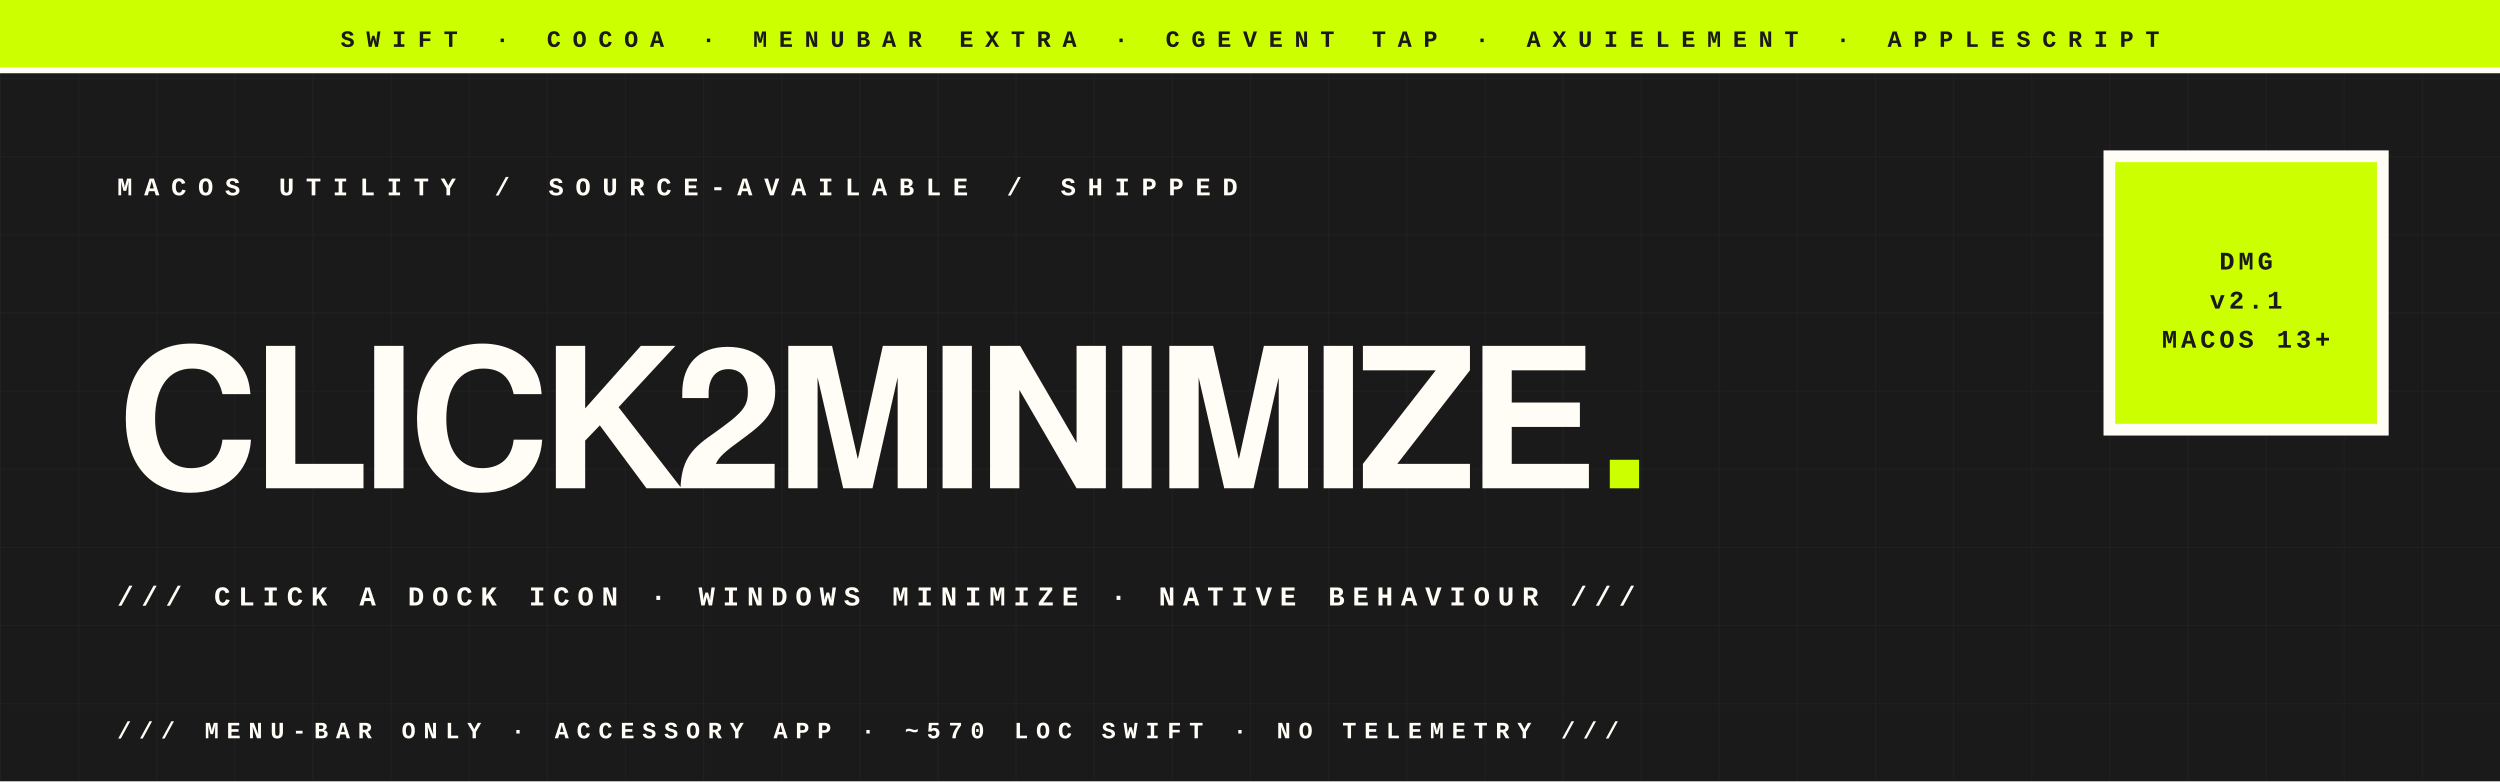
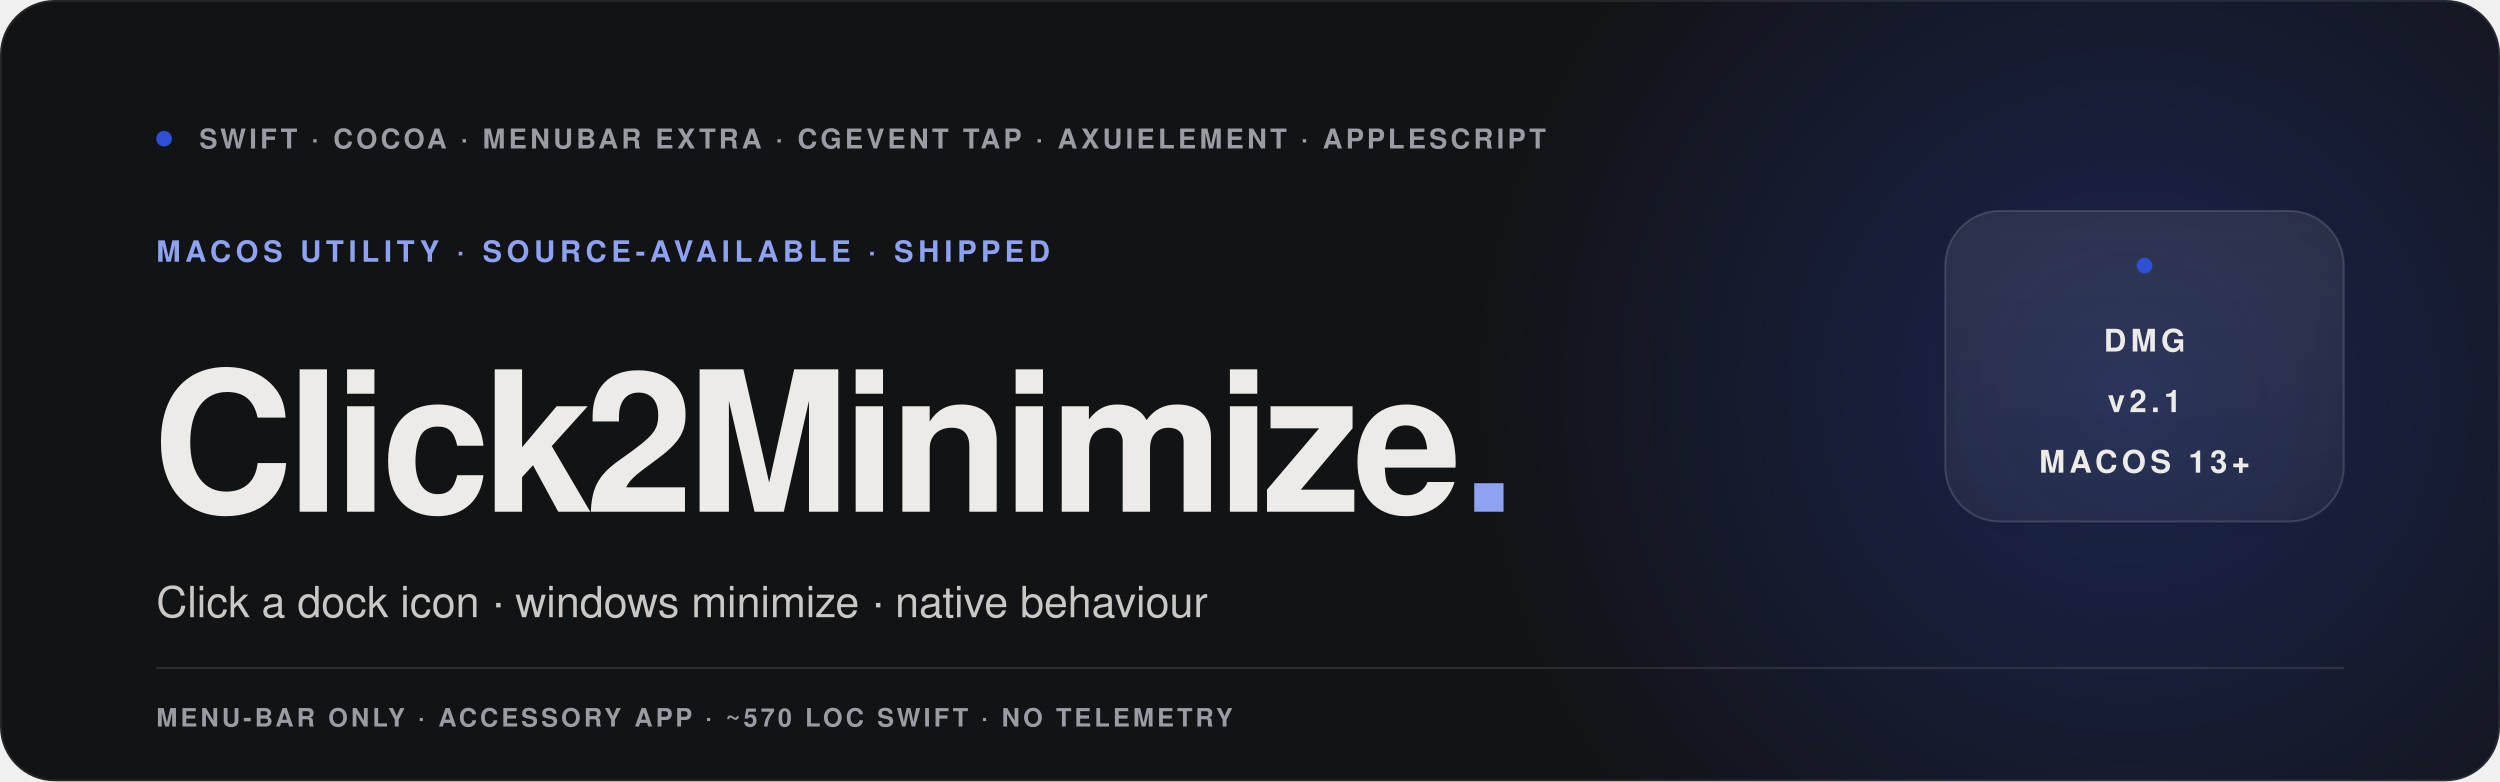
- <svg xmlns="http://www.w3.org/2000/svg" viewBox="0 0 1280 400" width="1280" height="400" role="img" aria-label="Click2Minimize — macOS dock utility">
+ <svg xmlns="http://www.w3.org/2000/svg" viewBox="0 0 1280 400" width="1280" height="400" role="img" aria-label="Click2Minimize: macOS dock utility">
  <defs>
-     <pattern id="grid" width="40" height="40" patternUnits="userSpaceOnUse">
-       <path d="M 40 0 L 0 0 0 40" fill="none" stroke="#FFFDF5" stroke-width="0.5" stroke-opacity="0.06" />
-     </pattern>
+     <radialGradient id="glow" gradientUnits="userSpaceOnUse" cx="1090" cy="200" r="340">
+       <stop offset="0" stop-color="#2E4FD6" stop-opacity=".30" />
+       <stop offset="1" stop-color="#2E4FD6" stop-opacity="0" />
+     </radialGradient>
+     <linearGradient id="card" x1="0" y1="0" x2="0" y2="1">
+       <stop offset="0" stop-color="#FFFFFF" stop-opacity=".08" />
+       <stop offset="1" stop-color="#FFFFFF" stop-opacity=".04" />
+     </linearGradient>
+     <filter id="lift" x="-30%" y="-30%" width="160%" height="170%">
+       <feDropShadow dx="0" dy="12" stdDeviation="16" flood-color="#000000" flood-opacity=".45" />
+     </filter>
    <style>
-       .heading { font-family: 'Helvetica Neue', 'Arial Black', Helvetica, Arial, sans-serif; font-weight: 900; }
-       .mono    { font-family: ui-monospace, 'SF Mono', Menlo, Consolas, 'Courier New', monospace; font-weight: 700; }
+       text { font-family: Satoshi,'Helvetica Neue',Helvetica,Arial,'Liberation Sans',sans-serif; }
    </style>
  </defs>
-   <rect width="1280" height="400" fill="#1A1A1A" />
-   <rect width="1280" height="400" fill="url(#grid)" />
-   <rect x="0" y="0" width="1280" height="36" fill="#CCFF00" />
-   <line x1="0" y1="36" x2="1280" y2="36" stroke="#FFFDF5" stroke-width="3" />
-   <text class="mono" x="640" y="24" text-anchor="middle" font-size="12" fill="#1A1A1A" letter-spacing="6">SWIFT · COCOA · MENUBAR EXTRA · CGEVENT TAP · AXUIELEMENT · APPLESCRIPT</text>
-   <text class="mono" x="60" y="100" font-size="13" fill="#FFFDF5" letter-spacing="6">MACOS UTILITY / SOURCE-AVAILABLE / SHIPPED</text>
-   <text class="heading" x="60" y="250" font-size="100" fill="#FFFDF5" letter-spacing="-4" textLength="1000" lengthAdjust="spacingAndGlyphs">CLICK2MINIMIZE<tspan fill="#CCFF00">.</tspan>
+   <rect width="1280" height="400" rx="28" fill="#121315" />
+   <rect width="1280" height="400" rx="28" fill="url(#glow)" />
+   <rect x="0.5" y="0.5" width="1279" height="399" rx="27.5" fill="none" stroke="#FFFFFF" stroke-opacity=".08" />
+   <circle cx="84" cy="71" r="4" fill="#2E4FD6" />
+   <text x="102" y="76" font-size="14" font-weight="600" letter-spacing="1.68" fill="#9A9CA3">SWIFT · COCOA · MENUBAR EXTRA · CGEVENT TAP · AXUIELEMENT · APPLESCRIPT</text>
+   <text x="80" y="134" font-size="15" font-weight="700" letter-spacing="2.40" fill="#8EA2F4">MACOS UTILITY · SOURCE-AVAILABLE · SHIPPED</text>
+   <text x="78" y="262" font-size="100.0" font-weight="700" letter-spacing="-3.50" fill="#ECEBE7">Click2Minimize<tspan fill="#8EA2F4">.</tspan>
  </text>
-   <text class="mono" x="60" y="310" font-size="14" fill="#FFFDF5" letter-spacing="4">/// CLICK A DOCK ICON · WINDOWS MINIMIZE · NATIVE BEHAVIOUR ///</text>
-   <rect x="1080" y="80" width="140" height="140" fill="#CCFF00" stroke="#FFFDF5" stroke-width="6" />
-   <text class="mono" x="1150" y="138" text-anchor="middle" font-size="13" fill="#1A1A1A" letter-spacing="2">DMG</text>
-   <text class="mono" x="1150" y="158" text-anchor="middle" font-size="13" fill="#1A1A1A" letter-spacing="2">v2.1</text>
-   <text class="mono" x="1150" y="178" text-anchor="middle" font-size="13" fill="#1A1A1A" letter-spacing="2">MACOS 13+</text>
-   <text class="mono" x="60" y="378" font-size="12" fill="#FFFDF5" letter-spacing="4">/// MENU-BAR ONLY · ACCESSORY APP · ~570 LOC SWIFT · NO TELEMETRY ///</text>
+   <text x="80" y="316" font-size="22" font-weight="500" fill="#C9C8C4">Click a dock icon · windows minimize · native behaviour</text>
+   <line x1="80" y1="342" x2="1200" y2="342" stroke="#ECEBE7" stroke-opacity=".12" />
+   <text x="80" y="372" font-size="13" font-weight="600" letter-spacing="1.56" fill="#9A9CA3">MENU-BAR ONLY · ACCESSORY APP · ~570 LOC SWIFT · NO TELEMETRY</text>
+   <g filter="url(#lift)">
+     <rect x="996" y="108" width="204" height="159" rx="28" fill="url(#card)" stroke="#FFFFFF" stroke-opacity=".14" />
+   </g>
+   <circle cx="1098" cy="136" r="4" fill="#2E4FD6" />
+   <text x="1098" y="180" text-anchor="middle" font-size="16" font-weight="700" letter-spacing="2.2" fill="#ECEBE7">DMG</text>
+   <text x="1098" y="211" text-anchor="middle" font-size="16" font-weight="700" letter-spacing="2.2" fill="#ECEBE7">v2.1</text>
+   <text x="1098" y="242" text-anchor="middle" font-size="16" font-weight="700" letter-spacing="2.2" fill="#ECEBE7">MACOS 13+</text>
</svg>
